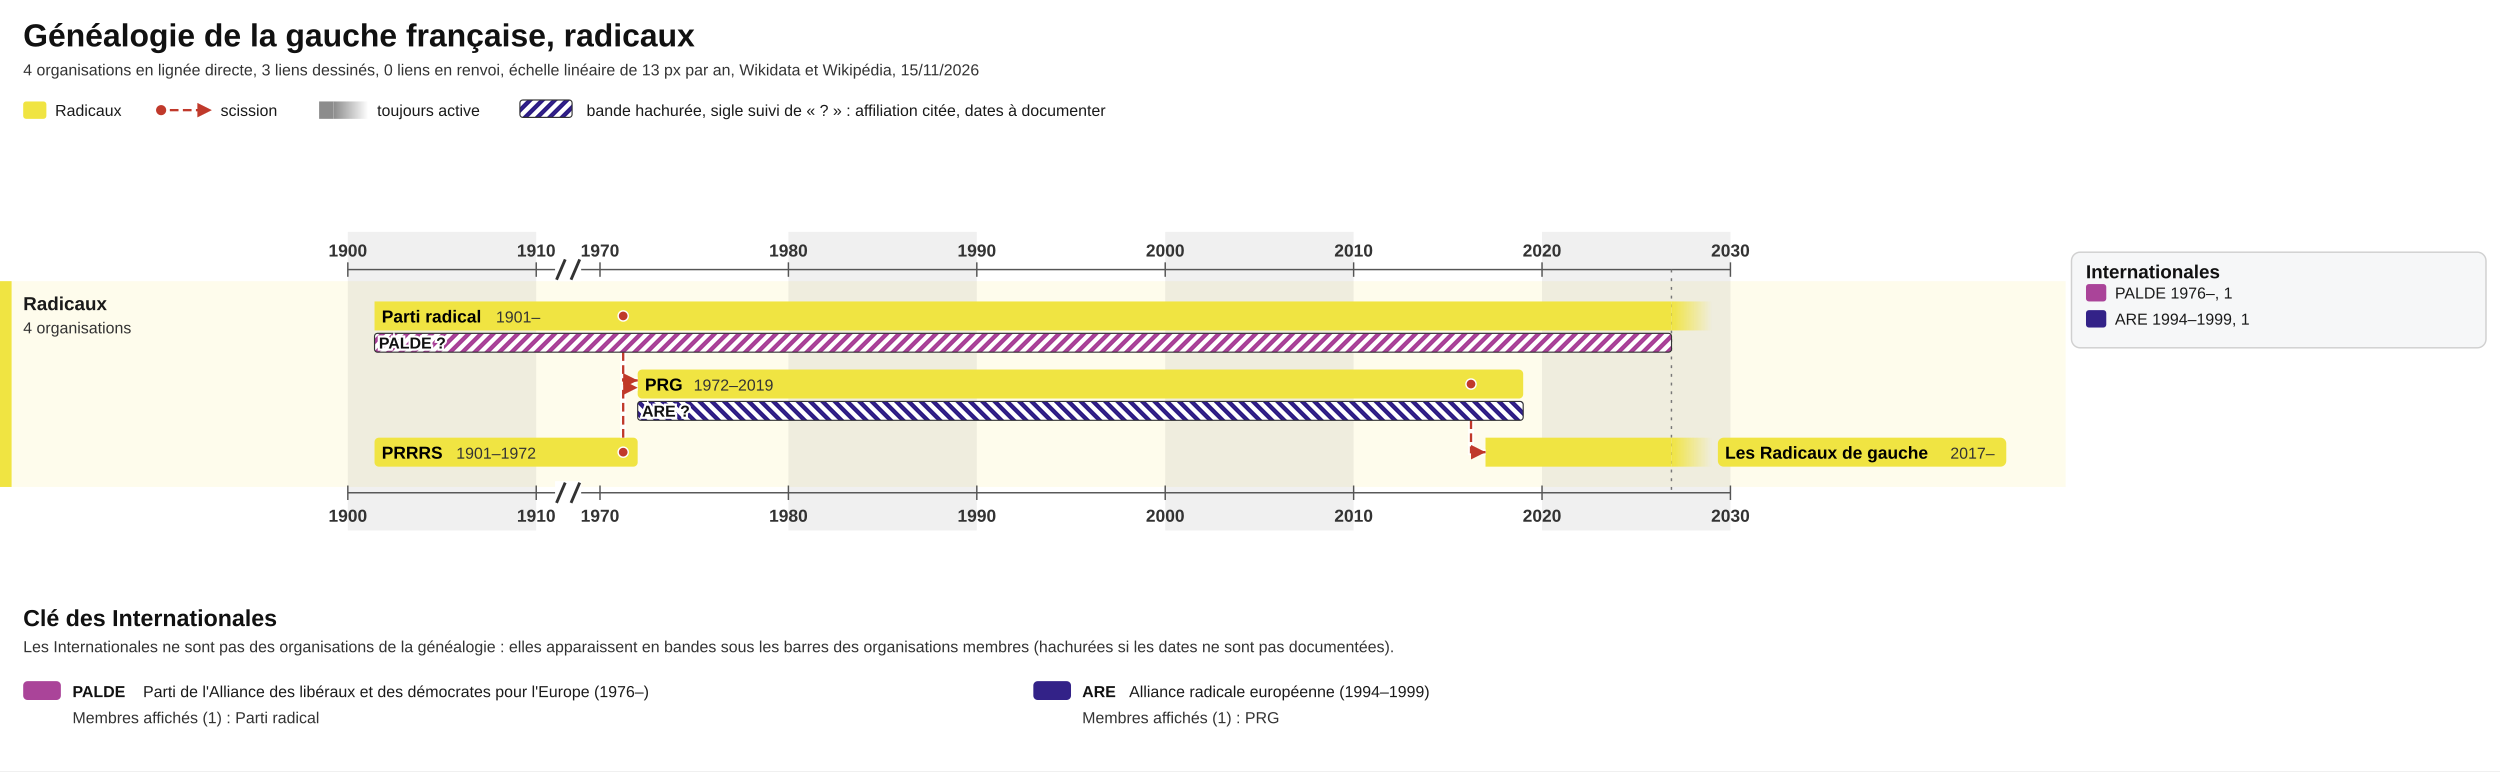
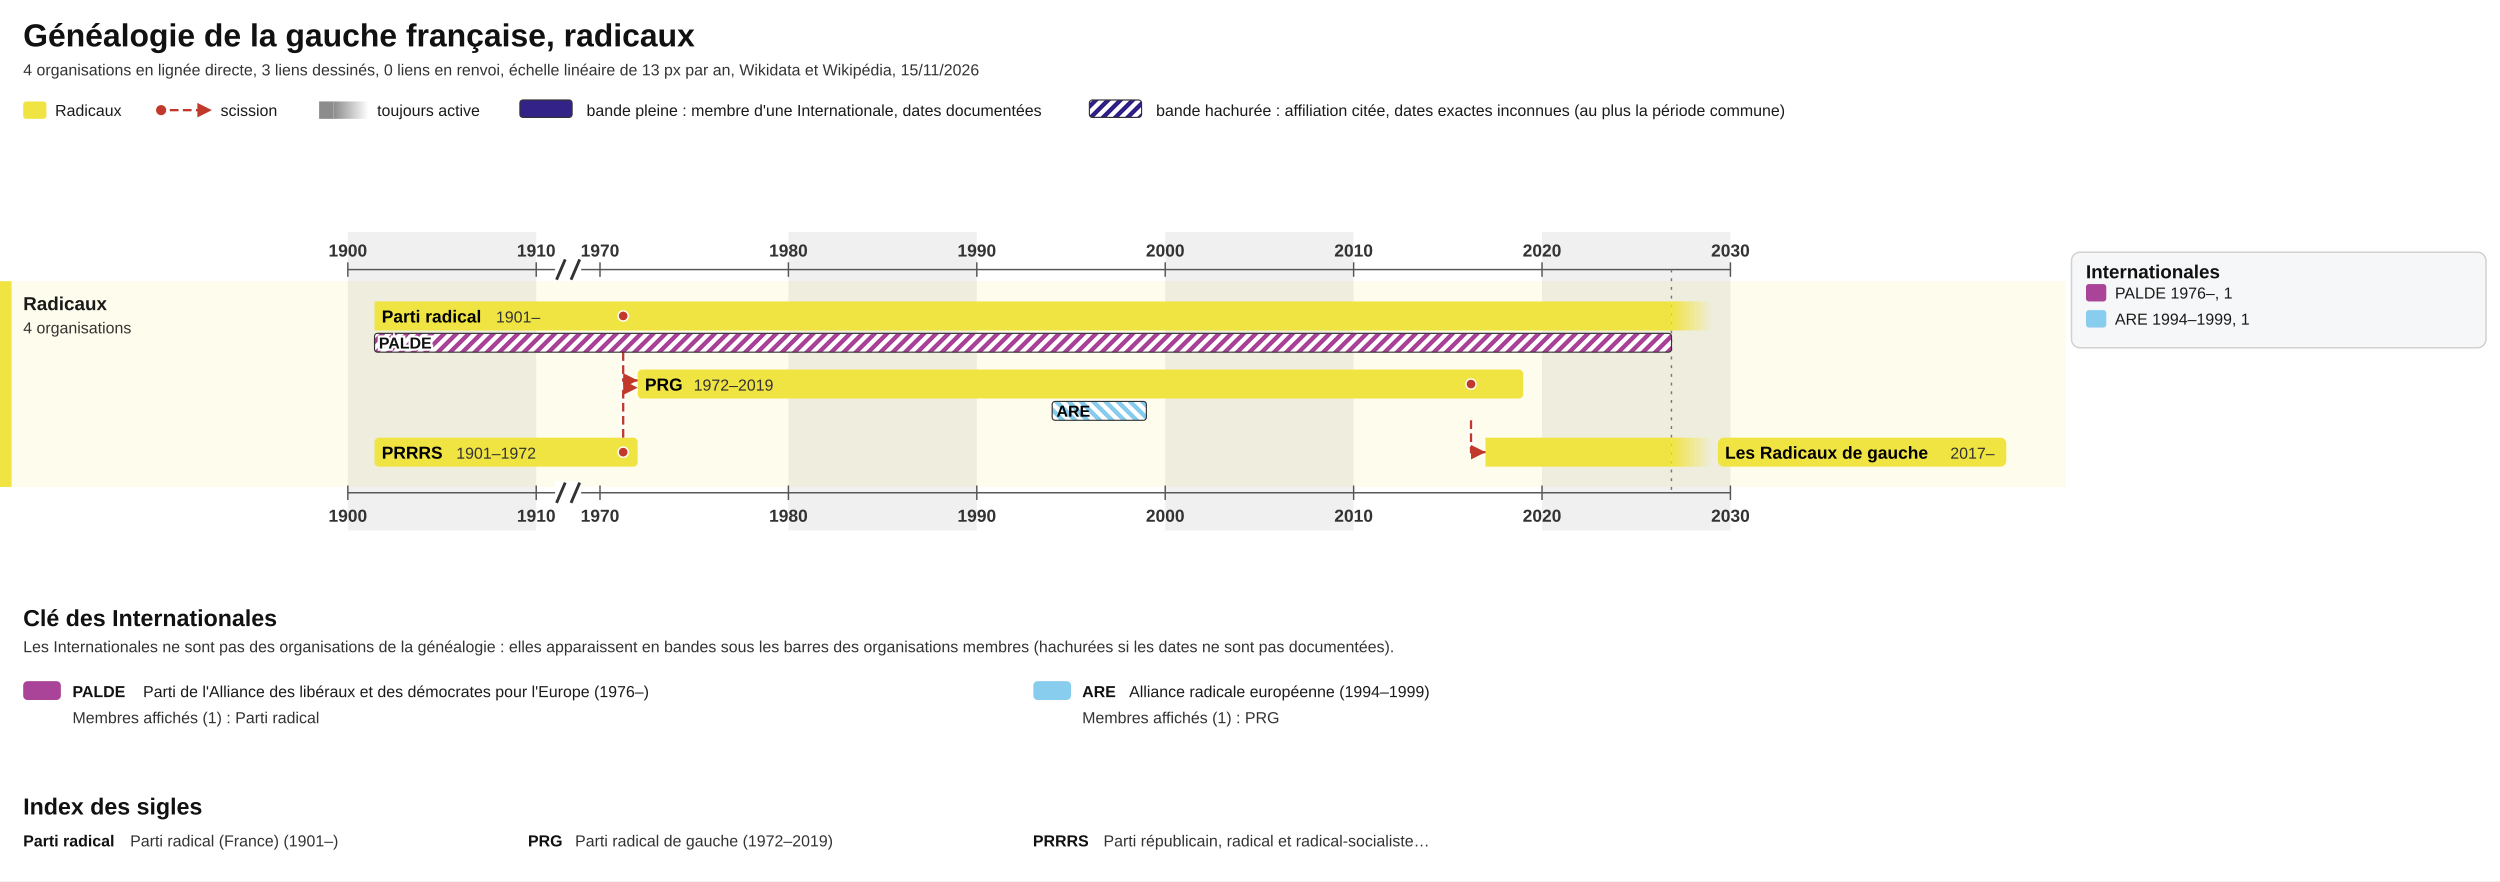
- <svg xmlns="http://www.w3.org/2000/svg" id="arbre" width="1725" height="532" viewBox="0 0 1725 532" data-x0="240" data-t0="1900" data-ppa="13.0" data-aujourdhui="2026.8717" data-min-w="6" data-seuil-annees="40" data-seuil-voies="2" data-seuil-rangs="6" data-cassure="1910,1970" data-cassure-px="44" data-degrade="28" data-n-barres="4" data-vue-famille="oui" font-family="Arial, Helvetica, sans-serif">
+ <svg xmlns="http://www.w3.org/2000/svg" id="arbre" width="1725" height="608" viewBox="0 0 1725 608" data-x0="240" data-t0="1900" data-ppa="13.0" data-aujourdhui="2026.8717" data-min-w="6" data-seuil-annees="40" data-seuil-voies="2" data-seuil-rangs="6" data-cassure="1910,1970" data-cassure-px="44" data-degrade="28" data-n-barres="4" data-vue-famille="oui" font-family="Arial, Helvetica, sans-serif">
  <defs>
    <linearGradient id="g-F0E442">
      <stop offset="0" stop-color="#F0E442" />
      <stop offset="1" stop-color="#F0E442" stop-opacity="0" />
    </linearGradient>
    <linearGradient id="g-8C8C8C">
      <stop offset="0" stop-color="#8C8C8C" />
      <stop offset="1" stop-color="#8C8C8C" stop-opacity="0" />
    </linearGradient>
    <pattern id="h-332288" width="6" height="6" patternUnits="userSpaceOnUse" patternTransform="rotate(45)">
      <rect width="6" height="6" fill="#FFFFFF" />
      <rect width="3" height="6" fill="#332288" />
    </pattern>
-     <pattern id="h-332288-m" width="6" height="6" patternUnits="userSpaceOnUse" patternTransform="rotate(-45)">
-       <rect width="6" height="6" fill="#FFFFFF" />
-       <rect width="3" height="6" fill="#332288" />
-     </pattern>
    <pattern id="h-AA4499" width="6" height="6" patternUnits="userSpaceOnUse" patternTransform="rotate(45)">
      <rect width="6" height="6" fill="#FFFFFF" />
      <rect width="3" height="6" fill="#AA4499" />
    </pattern>
+     <pattern id="h-88CCEE-m" width="6" height="6" patternUnits="userSpaceOnUse" patternTransform="rotate(-45)">
+       <rect width="6" height="6" fill="#FFFFFF" />
+       <rect width="3" height="6" fill="#88CCEE" />
+     </pattern>
  </defs>
-   <rect width="1725" height="532" fill="#FFFFFF" />
+   <rect width="1725" height="608" fill="#FFFFFF" />
  <g class="voie" data-voie="0" data-cle="radicaux">
    <rect class="fond-voie" x="0" y="194.0" width="1425.3" height="142.0" fill="#FEFCEC" />
    <rect class="bord-voie" x="0" y="194.0" width="8" height="142.0" fill="#F0E442" />
    <text x="16.0" y="214.0" font-size="13" font-family="Arial, Helvetica, sans-serif" font-weight="bold" fill="#1A1A1A" text-anchor="start" class="voie-t">Radicaux</text>
    <text x="16.0" y="230.0" font-size="11" font-family="Arial, Helvetica, sans-serif" fill="#333333" text-anchor="start" class="voie-t">4 organisations</text>
  </g>
  <rect class="bande-decennie" x="240.0" y="160.0" width="130.0" height="206.0" fill="#000000" fill-opacity="0.06" />
  <rect class="bande-decennie" x="544.0" y="160.0" width="130.0" height="206.0" fill="#000000" fill-opacity="0.06" />
  <rect class="bande-decennie" x="804.0" y="160.0" width="130.0" height="206.0" fill="#000000" fill-opacity="0.06" />
  <rect class="bande-decennie" x="1064.0" y="160.0" width="130.0" height="206.0" fill="#000000" fill-opacity="0.06" />
  <g class="axe-haut">
    <line x1="240.0" x2="1194.0" y1="186.0" y2="186.0" stroke="#555555" />
    <line x1="240.0" x2="240.0" y1="181.0" y2="191.0" stroke="#555555" />
    <text x="240.0" y="177.0" font-size="12" font-family="Arial, Helvetica, sans-serif" font-weight="bold" fill="#333333" text-anchor="middle" class="axe-t">1900</text>
    <line x1="370.0" x2="370.0" y1="181.0" y2="191.0" stroke="#555555" />
    <text x="370.0" y="177.0" font-size="12" font-family="Arial, Helvetica, sans-serif" font-weight="bold" fill="#333333" text-anchor="middle" class="axe-t">1910</text>
    <line x1="414.0" x2="414.0" y1="181.0" y2="191.0" stroke="#555555" />
    <text x="414.0" y="177.0" font-size="12" font-family="Arial, Helvetica, sans-serif" font-weight="bold" fill="#333333" text-anchor="middle" class="axe-t">1970</text>
    <line x1="544.0" x2="544.0" y1="181.0" y2="191.0" stroke="#555555" />
    <text x="544.0" y="177.0" font-size="12" font-family="Arial, Helvetica, sans-serif" font-weight="bold" fill="#333333" text-anchor="middle" class="axe-t">1980</text>
    <line x1="674.0" x2="674.0" y1="181.0" y2="191.0" stroke="#555555" />
    <text x="674.0" y="177.0" font-size="12" font-family="Arial, Helvetica, sans-serif" font-weight="bold" fill="#333333" text-anchor="middle" class="axe-t">1990</text>
    <line x1="804.0" x2="804.0" y1="181.0" y2="191.0" stroke="#555555" />
    <text x="804.0" y="177.0" font-size="12" font-family="Arial, Helvetica, sans-serif" font-weight="bold" fill="#333333" text-anchor="middle" class="axe-t">2000</text>
    <line x1="934.0" x2="934.0" y1="181.0" y2="191.0" stroke="#555555" />
    <text x="934.0" y="177.0" font-size="12" font-family="Arial, Helvetica, sans-serif" font-weight="bold" fill="#333333" text-anchor="middle" class="axe-t">2010</text>
    <line x1="1064.0" x2="1064.0" y1="181.0" y2="191.0" stroke="#555555" />
    <text x="1064.0" y="177.0" font-size="12" font-family="Arial, Helvetica, sans-serif" font-weight="bold" fill="#333333" text-anchor="middle" class="axe-t">2020</text>
    <line x1="1194.0" x2="1194.0" y1="181.0" y2="191.0" stroke="#555555" />
    <text x="1194.0" y="177.0" font-size="12" font-family="Arial, Helvetica, sans-serif" font-weight="bold" fill="#333333" text-anchor="middle" class="axe-t">2030</text>
    <rect x="383.0" y="178.0" width="18" height="16" fill="#FFFFFF" />
    <path d="M384.0 193.0 L390.0 179.0 M394.0 193.0 L400.0 179.0" stroke="#333333" stroke-width="2" />
  </g>
  <g class="axe-bas">
    <line x1="240.0" x2="1194.0" y1="340.0" y2="340.0" stroke="#555555" />
    <line x1="240.0" x2="240.0" y1="335.0" y2="345.0" stroke="#555555" />
    <text x="240.0" y="360.0" font-size="12" font-family="Arial, Helvetica, sans-serif" font-weight="bold" fill="#333333" text-anchor="middle" class="axe-t">1900</text>
    <line x1="370.0" x2="370.0" y1="335.0" y2="345.0" stroke="#555555" />
    <text x="370.0" y="360.0" font-size="12" font-family="Arial, Helvetica, sans-serif" font-weight="bold" fill="#333333" text-anchor="middle" class="axe-t">1910</text>
    <line x1="414.0" x2="414.0" y1="335.0" y2="345.0" stroke="#555555" />
    <text x="414.0" y="360.0" font-size="12" font-family="Arial, Helvetica, sans-serif" font-weight="bold" fill="#333333" text-anchor="middle" class="axe-t">1970</text>
    <line x1="544.0" x2="544.0" y1="335.0" y2="345.0" stroke="#555555" />
    <text x="544.0" y="360.0" font-size="12" font-family="Arial, Helvetica, sans-serif" font-weight="bold" fill="#333333" text-anchor="middle" class="axe-t">1980</text>
    <line x1="674.0" x2="674.0" y1="335.0" y2="345.0" stroke="#555555" />
    <text x="674.0" y="360.0" font-size="12" font-family="Arial, Helvetica, sans-serif" font-weight="bold" fill="#333333" text-anchor="middle" class="axe-t">1990</text>
    <line x1="804.0" x2="804.0" y1="335.0" y2="345.0" stroke="#555555" />
    <text x="804.0" y="360.0" font-size="12" font-family="Arial, Helvetica, sans-serif" font-weight="bold" fill="#333333" text-anchor="middle" class="axe-t">2000</text>
    <line x1="934.0" x2="934.0" y1="335.0" y2="345.0" stroke="#555555" />
    <text x="934.0" y="360.0" font-size="12" font-family="Arial, Helvetica, sans-serif" font-weight="bold" fill="#333333" text-anchor="middle" class="axe-t">2010</text>
    <line x1="1064.0" x2="1064.0" y1="335.0" y2="345.0" stroke="#555555" />
    <text x="1064.0" y="360.0" font-size="12" font-family="Arial, Helvetica, sans-serif" font-weight="bold" fill="#333333" text-anchor="middle" class="axe-t">2020</text>
    <line x1="1194.0" x2="1194.0" y1="335.0" y2="345.0" stroke="#555555" />
    <text x="1194.0" y="360.0" font-size="12" font-family="Arial, Helvetica, sans-serif" font-weight="bold" fill="#333333" text-anchor="middle" class="axe-t">2030</text>
    <rect x="383.0" y="332.0" width="18" height="16" fill="#FFFFFF" />
    <path d="M384.0 347.0 L390.0 333.0 M394.0 347.0 L400.0 333.0" stroke="#333333" stroke-width="2" />
  </g>
  <line x1="1153.3" x2="1153.3" y1="186.0" y2="340.0" stroke="#777777" stroke-dasharray="2 4" />
  <g class="contenu-voie" data-voie="0">
    <g class="org" data-id="Q1542710" data-intl="Q25079" data-recherche="parti radical parti radical (france)">
      <rect class="barre" data-id="Q1542710" data-debut="1901.4167" data-fin="actif" data-statut="actif_valide" data-majeure="oui" x="258.42" y="208.00" width="894.92" height="20" rx="0" fill="#F0E442" />
      <rect class="fin-ouverte" x="1153.33" y="208.00" width="28.00" height="20" fill="url(#g-F0E442)" />
    </g>
    <g class="org" data-id="Q427965" data-intl="Q1651405" data-recherche="prg parti radical de gauche">
      <rect class="barre" data-id="Q427965" data-debut="1972.0000" data-fin="2019.0000" data-statut="fin_connue" data-majeure="oui" x="440.00" y="255.00" width="611.00" height="20" rx="3" fill="#F0E442" />
    </g>
    <g class="org" data-id="Q3141290" data-intl="" data-recherche="prrrs parti republicain, radical et radical-socialiste">
      <rect class="barre" data-id="Q3141290" data-debut="1901.4167" data-fin="1972.0000" data-statut="fin_connue" data-majeure="oui" x="258.42" y="302.00" width="181.58" height="20" rx="3" fill="#F0E442" />
    </g>
    <g class="org" data-id="Q55597872" data-intl="" data-recherche="les radicaux de gauche les radicaux de gauche">
      <rect class="barre" data-id="Q55597872" data-debut="2017.0000" data-fin="actif" data-statut="actif_valide" data-majeure="oui" x="1025.00" y="302.00" width="128.33" height="20" rx="0" fill="#F0E442" />
      <rect class="fin-ouverte" x="1153.33" y="302.00" width="28.00" height="20" fill="url(#g-F0E442)" />
    </g>
  </g>
  <g class="liens">
    <g class="lien" data-a="Q1542710" data-b="Q427965" data-rel="scission" data-annees="0.77" data-voies="0" data-rangs="1" data-majeur="" data-va="0" data-vb="0">
      <path class="halo geo" d="M430.00 243.00 L430.00 262.50 L440.00 262.50" data-geo="[[430.0, 243.0, 0], [430.0, 262.5, 0], [440.0, 262.5, 0]]" fill="none" stroke="#FFFFFF" stroke-width="4.1" stroke-opacity="0.85" />
      <path class="trait geo" d="M430.00 243.00 L430.00 262.50 L440.00 262.50" data-geo="[[430.0, 243.0, 0], [430.0, 262.5, 0], [440.0, 262.5, 0]]" fill="none" stroke="#C0392B" stroke-width="1.6" stroke-dasharray="6 3" />
      <polygon class="fleche geo" data-geo="[[440.0, 262.5, 0], [430.0, 257.5, 0], [430.0, 267.5, 0]]" points="440.00,262.50 430.00,257.50 430.00,267.50" fill="#C0392B" />
      <circle class="marque-scission geo-c" cx="430.00" cy="218.00" r="3.5" fill="#C0392B" stroke="#FFFFFF" stroke-width="1" data-voie="0" />
    </g>
    <g class="lien" data-a="Q3141290" data-b="Q427965" data-rel="scission" data-annees="0.77" data-voies="0" data-rangs="1" data-majeur="" data-va="0" data-vb="0">
      <path class="halo geo" d="M430.00 302.00 L430.00 267.50 L440.00 267.50" data-geo="[[430.0, 302.0, 0], [430.0, 267.5, 0], [440.0, 267.5, 0]]" fill="none" stroke="#FFFFFF" stroke-width="4.1" stroke-opacity="0.85" />
      <path class="trait geo" d="M430.00 302.00 L430.00 267.50 L440.00 267.50" data-geo="[[430.0, 302.0, 0], [430.0, 267.5, 0], [440.0, 267.5, 0]]" fill="none" stroke="#C0392B" stroke-width="1.6" stroke-dasharray="6 3" />
      <polygon class="fleche geo" data-geo="[[440.0, 267.5, 0], [430.0, 262.5, 0], [430.0, 272.5, 0]]" points="440.00,267.50 430.00,262.50 430.00,272.50" fill="#C0392B" />
      <circle class="marque-scission geo-c" cx="430.00" cy="312.00" r="3.5" fill="#C0392B" stroke="#FFFFFF" stroke-width="1" data-voie="0" />
    </g>
    <g class="lien" data-a="Q427965" data-b="Q55597872" data-rel="scission" data-annees="0.77" data-voies="0" data-rangs="1" data-majeur="" data-va="0" data-vb="0">
      <path class="halo geo" d="M1015.00 290.00 L1015.00 312.00 L1025.00 312.00" data-geo="[[1015.0, 290.0, 0], [1015.0, 312.0, 0], [1025.0, 312.0, 0]]" fill="none" stroke="#FFFFFF" stroke-width="4.1" stroke-opacity="0.85" />
      <path class="trait geo" d="M1015.00 290.00 L1015.00 312.00 L1025.00 312.00" data-geo="[[1015.0, 290.0, 0], [1015.0, 312.0, 0], [1025.0, 312.0, 0]]" fill="none" stroke="#C0392B" stroke-width="1.6" stroke-dasharray="6 3" />
      <polygon class="fleche geo" data-geo="[[1025.0, 312.0, 0], [1015.0, 307.0, 0], [1015.0, 317.0, 0]]" points="1025.00,312.00 1015.00,307.00 1015.00,317.00" fill="#C0392B" />
      <circle class="marque-scission geo-c" cx="1015.00" cy="265.00" r="3.5" fill="#C0392B" stroke="#FFFFFF" stroke-width="1" data-voie="0" />
    </g>
  </g>
  <g class="contenu-voie" data-voie="0">
    <g class="org org-haut" data-id="Q1542710" data-intl="Q25079" data-recherche="parti radical parti radical (france)">
      <g class="bande" data-intl="Q25079" data-parti="Q1542710" data-certitude="a_documenter">
        <rect class="bande-r" x="258.42" y="230.00" width="894.92" height="13" rx="2" fill="url(#h-AA4499)" stroke="#333333" stroke-width="0.8" data-bbox="258.42,230.00,894.92,13" />
-         <text x="261.4" y="240.5" font-size="11" font-family="Arial, Helvetica, sans-serif" font-weight="bold" fill="#111111" text-anchor="start" class="bande-t" data-bbox="261.42,231.00,52.82,12" stroke="#FFFFFF" stroke-width="3" paint-order="stroke">PALDE ?</text>
+         <text x="261.4" y="240.5" font-size="11" font-family="Arial, Helvetica, sans-serif" font-weight="bold" fill="#111111" text-anchor="start" class="bande-t" data-bbox="261.42,231.00,42.70,12" stroke="#FFFFFF" stroke-width="3" paint-order="stroke">PALDE</text>
      </g>
      <rect class="tag" data-id="Q1542710" data-dedans="oui" x="258.42" y="208.00" width="894.92" height="20" fill="none" data-bbox="258.42,208.00,894.92,20" />
      <text x="263.4" y="222.5" font-size="12" font-family="Arial, Helvetica, sans-serif" font-weight="bold" fill="#000000" text-anchor="start" class="tag-t" data-org="Q1542710" data-bbox="263.42,211.50,73.76,13">Parti radical</text>
      <text x="342.2" y="222.5" font-size="11" font-family="Arial, Helvetica, sans-serif" fill="#333333" text-anchor="start" class="tag-t" data-org="Q1542710" data-bbox="342.18,212.50,33.68,12">1901–</text>
    </g>
    <g class="org org-haut" data-id="Q427965" data-intl="Q1651405" data-recherche="prg parti radical de gauche">
-       <g class="bande" data-intl="Q1651405" data-parti="Q427965" data-certitude="a_documenter">
-         <rect class="bande-r" x="440.00" y="277.00" width="611.00" height="13" rx="2" fill="url(#h-332288-m)" stroke="#333333" stroke-width="0.8" data-bbox="440.00,277.00,611.00,13" />
-         <text x="443.0" y="287.5" font-size="11" font-family="Arial, Helvetica, sans-serif" font-weight="bold" fill="#111111" text-anchor="start" class="bande-t" data-bbox="443.00,278.00,36.54,12" stroke="#FFFFFF" stroke-width="3" paint-order="stroke">ARE ?</text>
+       <g class="bande" data-intl="Q1651405" data-parti="Q427965" data-certitude="documentee">
+         <rect class="bande-r" x="726.00" y="277.00" width="65.00" height="13" rx="2" fill="url(#h-88CCEE-m)" stroke="#333333" stroke-width="0.8" data-bbox="726.00,277.00,65.00,13" />
+         <text x="729.0" y="287.5" font-size="11" font-family="Arial, Helvetica, sans-serif" font-weight="bold" fill="#000000" text-anchor="start" class="bande-t" data-bbox="729.00,278.00,26.42,12">ARE</text>
      </g>
      <rect class="tag" data-id="Q427965" data-dedans="oui" x="440.00" y="255.00" width="611.00" height="20" fill="none" data-bbox="440.00,255.00,611.00,20" />
      <text x="445.0" y="269.5" font-size="12" font-family="Arial, Helvetica, sans-serif" font-weight="bold" fill="#000000" text-anchor="start" class="tag-t" data-org="Q427965" data-bbox="445.00,258.50,28.64,13">PRG</text>
      <text x="478.6" y="269.5" font-size="11" font-family="Arial, Helvetica, sans-serif" fill="#333333" text-anchor="start" class="tag-t" data-org="Q427965" data-bbox="478.64,259.50,59.20,12">1972–2019</text>
    </g>
    <g class="org org-haut" data-id="Q3141290" data-intl="" data-recherche="prrrs parti republicain, radical et radical-socialiste">
      <rect class="tag" data-id="Q3141290" data-dedans="oui" x="258.42" y="302.00" width="181.58" height="20" fill="none" data-bbox="258.42,302.00,181.58,20" />
      <text x="263.4" y="316.5" font-size="12" font-family="Arial, Helvetica, sans-serif" font-weight="bold" fill="#000000" text-anchor="start" class="tag-t" data-org="Q3141290" data-bbox="263.42,305.50,46.40,13">PRRRS</text>
      <text x="314.8" y="316.5" font-size="11" font-family="Arial, Helvetica, sans-serif" fill="#333333" text-anchor="start" class="tag-t" data-org="Q3141290" data-bbox="314.82,306.50,59.20,12">1901–1972</text>
    </g>
    <g class="org org-haut" data-id="Q55597872" data-intl="" data-recherche="les radicaux de gauche les radicaux de gauche">
      <rect class="tag-fond" x="1185.33" y="302.00" width="199.00" height="20" rx="4" fill="#F0E442" />
      <rect class="tag" data-id="Q55597872" data-dedans="" x="1185.33" y="302.00" width="199.00" height="20" fill="none" data-bbox="1185.33,302.00,199.00,20" />
      <text x="1190.3" y="316.5" font-size="12" font-family="Arial, Helvetica, sans-serif" font-weight="bold" fill="#000000" text-anchor="start" class="tag-t" data-org="Q55597872" data-bbox="1190.33,305.50,150.32,13">Les Radicaux de gauche</text>
      <text x="1345.7" y="316.5" font-size="11" font-family="Arial, Helvetica, sans-serif" fill="#333333" text-anchor="start" class="tag-t" data-org="Q55597872" data-bbox="1345.65,306.50,33.68,12">2017–</text>
    </g>
  </g>
  <g class="cle-compacte">
    <rect x="1429.332" y="174" width="286" height="66" rx="6" fill="#F6F7F8" stroke="#D0D0D0" />
    <text x="1439.3" y="192.0" font-size="13" font-family="Arial, Helvetica, sans-serif" font-weight="bold" fill="#111111" text-anchor="start" class="cle-t">Internationales</text>
    <rect x="1439.332" y="196" width="14" height="12" rx="2" fill="#AA4499" />
    <text x="1459.3" y="206.0" font-size="11" font-family="Arial, Helvetica, sans-serif" fill="#1A1A1A" text-anchor="start" class="cle-t">PALDE  1976–, 1</text>
-     <rect x="1439.332" y="214" width="14" height="12" rx="2" fill="#332288" />
+     <rect x="1439.332" y="214" width="14" height="12" rx="2" fill="#88CCEE" />
    <text x="1459.3" y="224.0" font-size="11" font-family="Arial, Helvetica, sans-serif" fill="#1A1A1A" text-anchor="start" class="cle-t">ARE  1994–1999, 1</text>
  </g>
  <g class="legende">
    <text x="16.0" y="32.0" font-size="22" font-family="Arial, Helvetica, sans-serif" font-weight="bold" fill="#111111" text-anchor="start" class="legende-t">Généalogie de la gauche française, radicaux</text>
    <text x="16.0" y="52.0" font-size="11" font-family="Arial, Helvetica, sans-serif" fill="#333333" text-anchor="start" class="legende-t">4 organisations en lignée directe, 3 liens dessinés, 0 liens en renvoi, échelle linéaire de 13 px par an, Wikidata et Wikipédia, 15/11/2026</text>
    <rect x="16" y="70" width="16" height="12" rx="2" fill="#F0E442" />
    <text x="38.0" y="80.0" font-size="11" font-family="Arial, Helvetica, sans-serif" fill="#1A1A1A" text-anchor="start" class="legende-t">Radicaux</text>
    <path d="M108.18 76 H138.18" stroke="#C0392B" stroke-width="1.6" stroke-dasharray="6 3" fill="none" />
    <polygon points="146.18,76 136.18,71 136.18,81" fill="#C0392B" />
    <circle cx="111.18" cy="76" r="3.5" fill="#C0392B" />
    <text x="152.2" y="80.0" font-size="11" font-family="Arial, Helvetica, sans-serif" fill="#1A1A1A" text-anchor="start" class="legende-t">scission</text>
    <rect x="220.18" y="70" width="10" height="12" fill="#8C8C8C" />
    <rect x="230.18" y="70" width="24" height="12" fill="url(#g-8C8C8C)" />
    <text x="260.2" y="80.0" font-size="11" font-family="Arial, Helvetica, sans-serif" fill="#1A1A1A" text-anchor="start" class="legende-t">toujours active</text>
-     <rect x="358.74" y="69" width="36" height="12" rx="2" fill="url(#h-332288)" stroke="#333333" stroke-width="0.8" />
-     <text x="404.7" y="80.0" font-size="11" font-family="Arial, Helvetica, sans-serif" fill="#1A1A1A" text-anchor="start" class="legende-t">bande hachurée, sigle suivi de « ? » : affiliation citée, dates à documenter</text>
+     <rect x="358.74" y="69" width="36" height="12" rx="2" fill="#332288" stroke="#333333" stroke-width="0.8" />
+     <text x="404.7" y="80.0" font-size="11" font-family="Arial, Helvetica, sans-serif" fill="#1A1A1A" text-anchor="start" class="legende-t">bande pleine : membre d'une Internationale, dates documentées</text>
+     <rect x="751.68" y="69" width="36" height="12" rx="2" fill="url(#h-332288)" stroke="#333333" stroke-width="0.8" />
+     <text x="797.7" y="80.0" font-size="11" font-family="Arial, Helvetica, sans-serif" fill="#1A1A1A" text-anchor="start" class="legende-t">bande hachurée : affiliation citée, dates exactes inconnues (au plus la période commune)</text>
  </g>
  <g class="cle-internationales" transform="translate(0,402)">
    <text x="16.0" y="30.0" font-size="16" font-family="Arial, Helvetica, sans-serif" font-weight="bold" fill="#111111" text-anchor="start" class="cle-t">Clé des Internationales</text>
    <text x="16.0" y="48.0" font-size="11" font-family="Arial, Helvetica, sans-serif" fill="#333333" text-anchor="start" class="cle-t">Les Internationales ne sont pas des organisations de la généalogie : elles apparaissent en bandes sous les barres des organisations membres (hachurées si les dates ne sont pas documentées).</text>
    <g class="entree-cle" data-intl="Q25079">
      <rect x="16" y="68" width="26" height="13" rx="3" fill="#AA4499" />
      <text x="50.0" y="79.0" font-size="11" font-family="Arial, Helvetica, sans-serif" font-weight="bold" fill="#111111" text-anchor="start" class="cle-t">PALDE</text>
      <text x="98.7" y="79.0" font-size="11" font-family="Arial, Helvetica, sans-serif" fill="#1A1A1A" text-anchor="start" class="cle-t">Parti de l'Alliance des libéraux et des démocrates pour l'Europe (1976–)</text>
      <text x="50.0" y="97.0" font-size="11" font-family="Arial, Helvetica, sans-serif" fill="#333333" text-anchor="start" class="cle-t">Membres affichés (1) : Parti radical</text>
    </g>
    <g class="entree-cle" data-intl="Q1651405">
-       <rect x="713" y="68" width="26" height="13" rx="3" fill="#332288" />
+       <rect x="713" y="68" width="26" height="13" rx="3" fill="#88CCEE" />
      <text x="746.7" y="79.0" font-size="11" font-family="Arial, Helvetica, sans-serif" font-weight="bold" fill="#111111" text-anchor="start" class="cle-t">ARE</text>
      <text x="779.1" y="79.0" font-size="11" font-family="Arial, Helvetica, sans-serif" fill="#1A1A1A" text-anchor="start" class="cle-t">Alliance radicale européenne (1994–1999)</text>
      <text x="746.7" y="97.0" font-size="11" font-family="Arial, Helvetica, sans-serif" fill="#333333" text-anchor="start" class="cle-t">Membres affichés (1) : PRG</text>
    </g>
  </g>
+   <g class="index-sigles" transform="translate(0,532)">
+     <text x="16.0" y="30.0" font-size="16" font-family="Arial, Helvetica, sans-serif" font-weight="bold" fill="#111111" text-anchor="start" class="cle-t">Index des sigles</text>
+     <text x="16.0" y="52.0" font-size="11" font-family="Arial, Helvetica, sans-serif" font-weight="bold" fill="#111111" text-anchor="start" class="cle-t">Parti radical</text>
+     <text x="89.8" y="52.0" font-size="11" font-family="Arial, Helvetica, sans-serif" fill="#333333" text-anchor="start" class="cle-t">Parti radical (France) (1901–)</text>
+     <text x="364.3" y="52.0" font-size="11" font-family="Arial, Helvetica, sans-serif" font-weight="bold" fill="#111111" text-anchor="start" class="cle-t">PRG</text>
+     <text x="396.8" y="52.0" font-size="11" font-family="Arial, Helvetica, sans-serif" fill="#333333" text-anchor="start" class="cle-t">Parti radical de gauche (1972–2019)</text>
+     <text x="712.7" y="52.0" font-size="11" font-family="Arial, Helvetica, sans-serif" font-weight="bold" fill="#111111" text-anchor="start" class="cle-t">PRRRS</text>
+     <text x="761.4" y="52.0" font-size="11" font-family="Arial, Helvetica, sans-serif" fill="#333333" text-anchor="start" class="cle-t">Parti républicain, radical et radical-socialiste…</text>
+   </g>
</svg>
